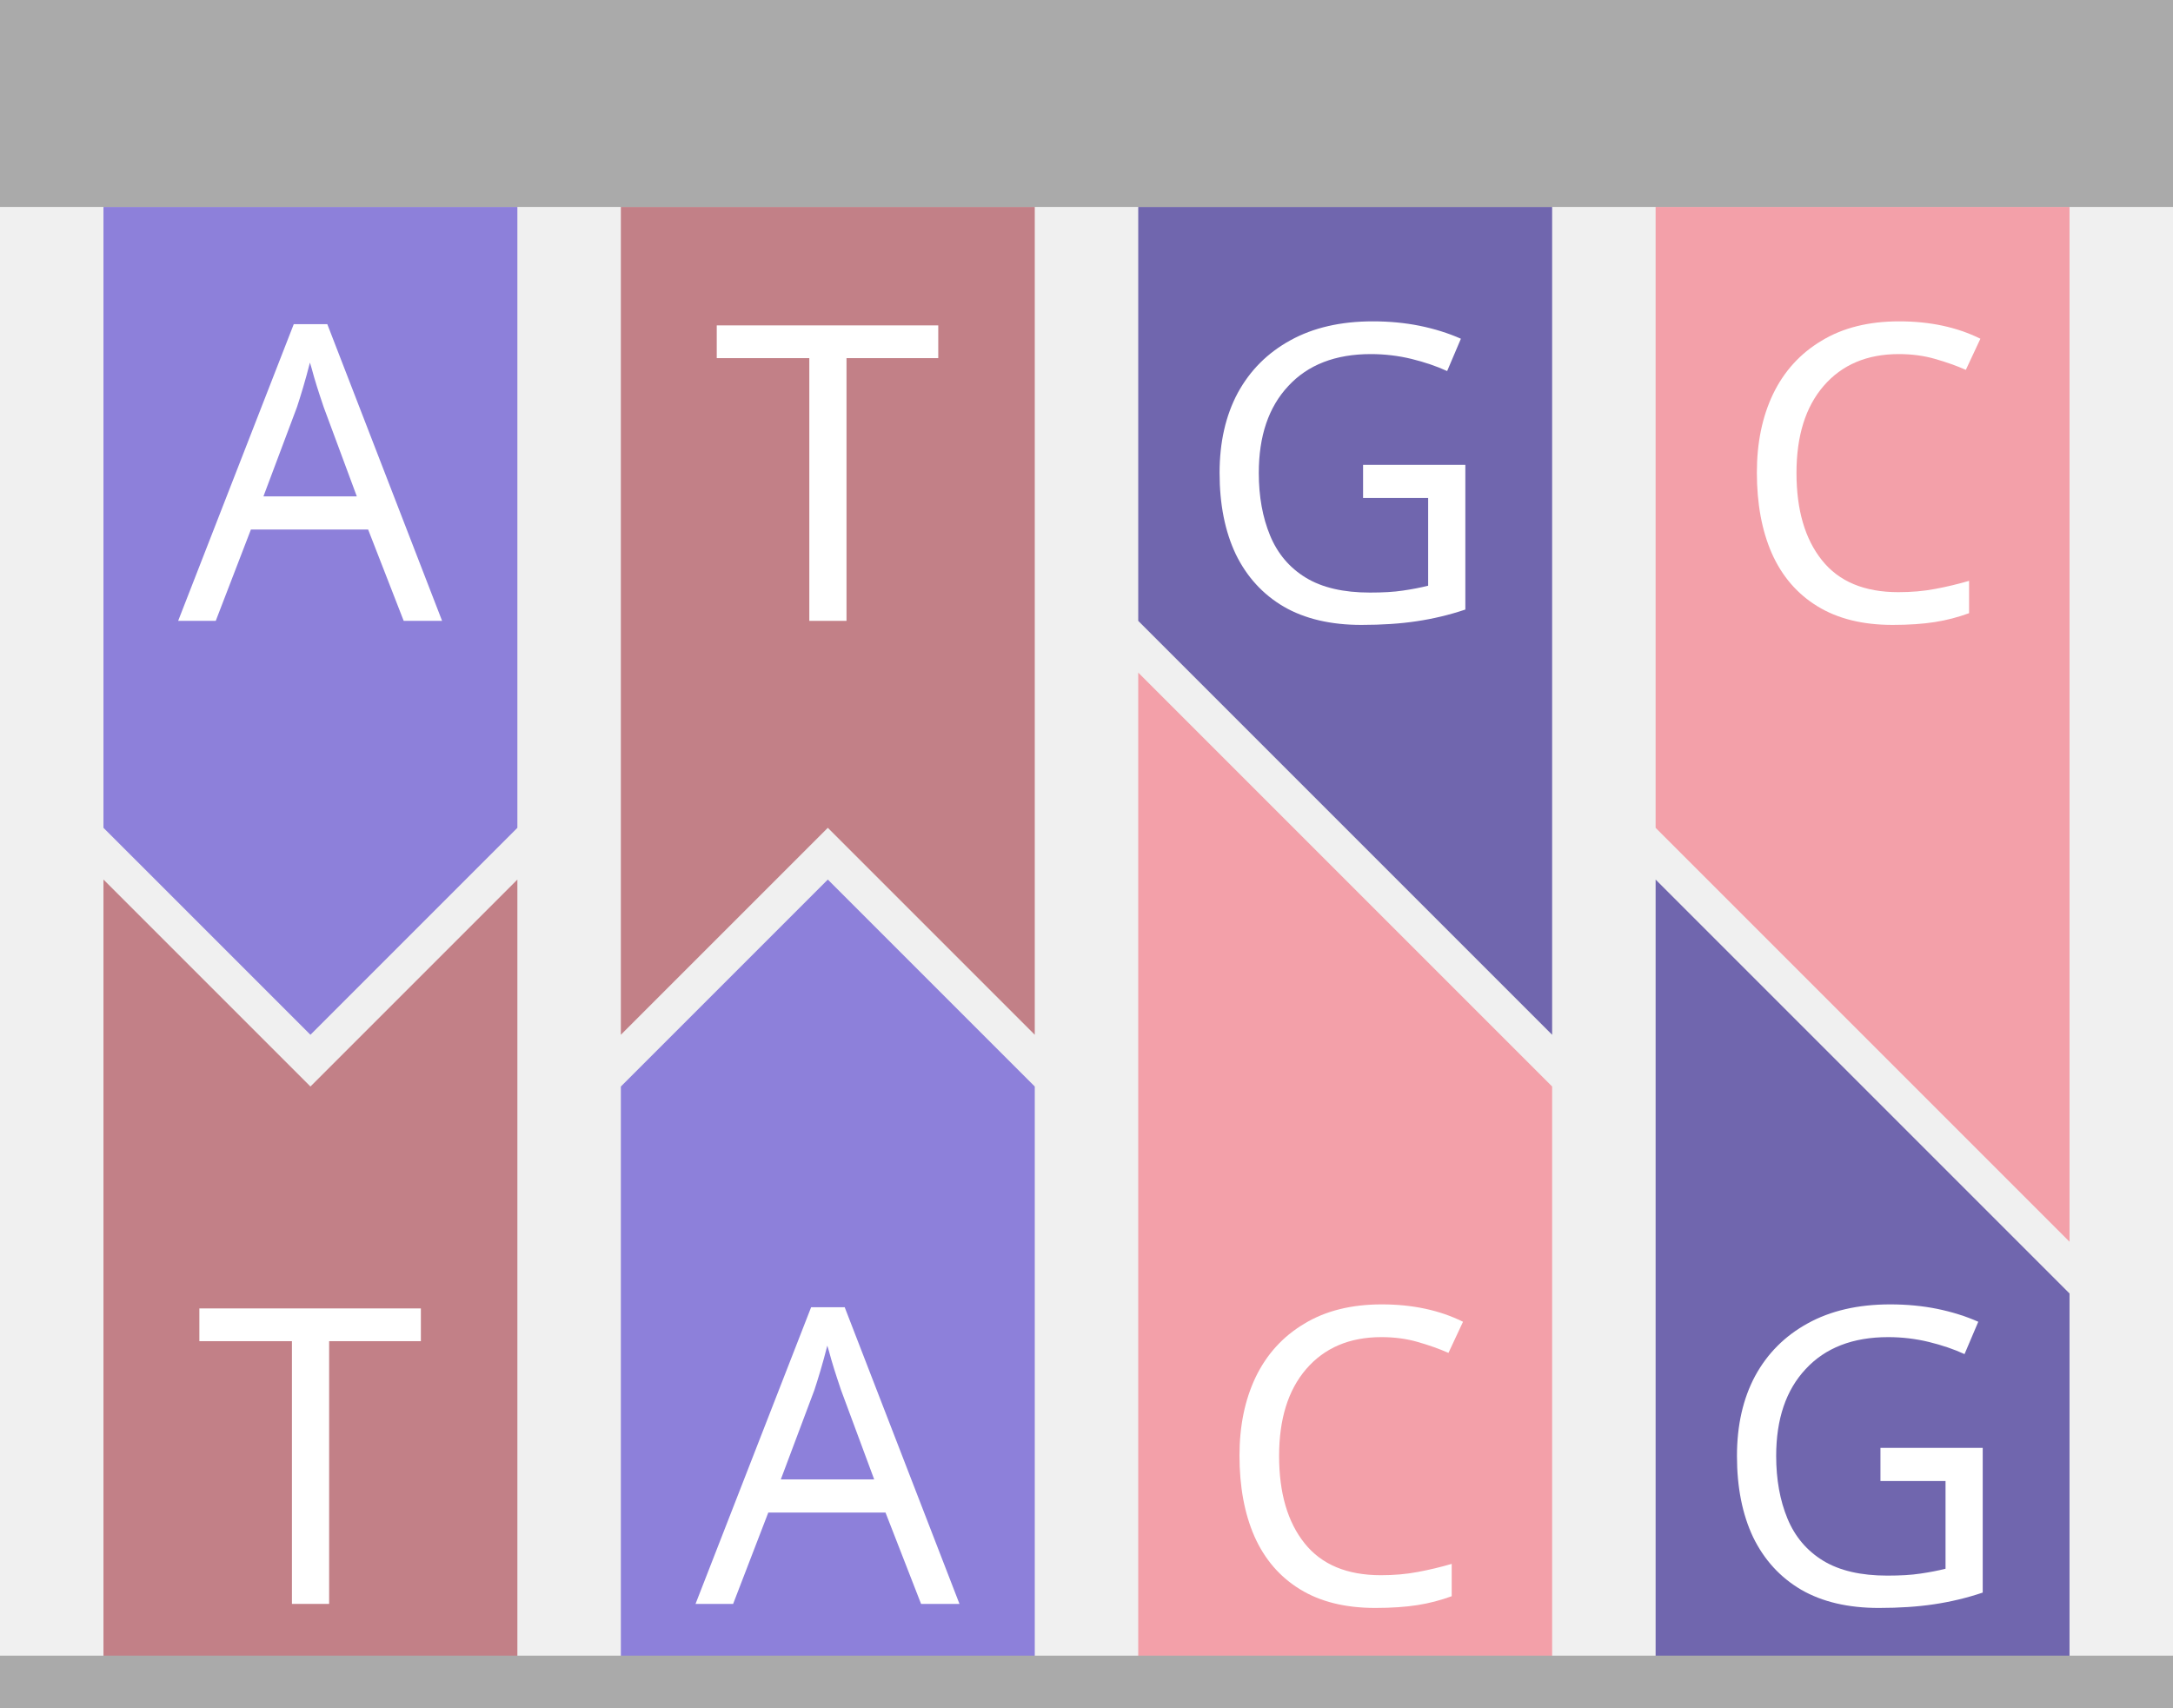
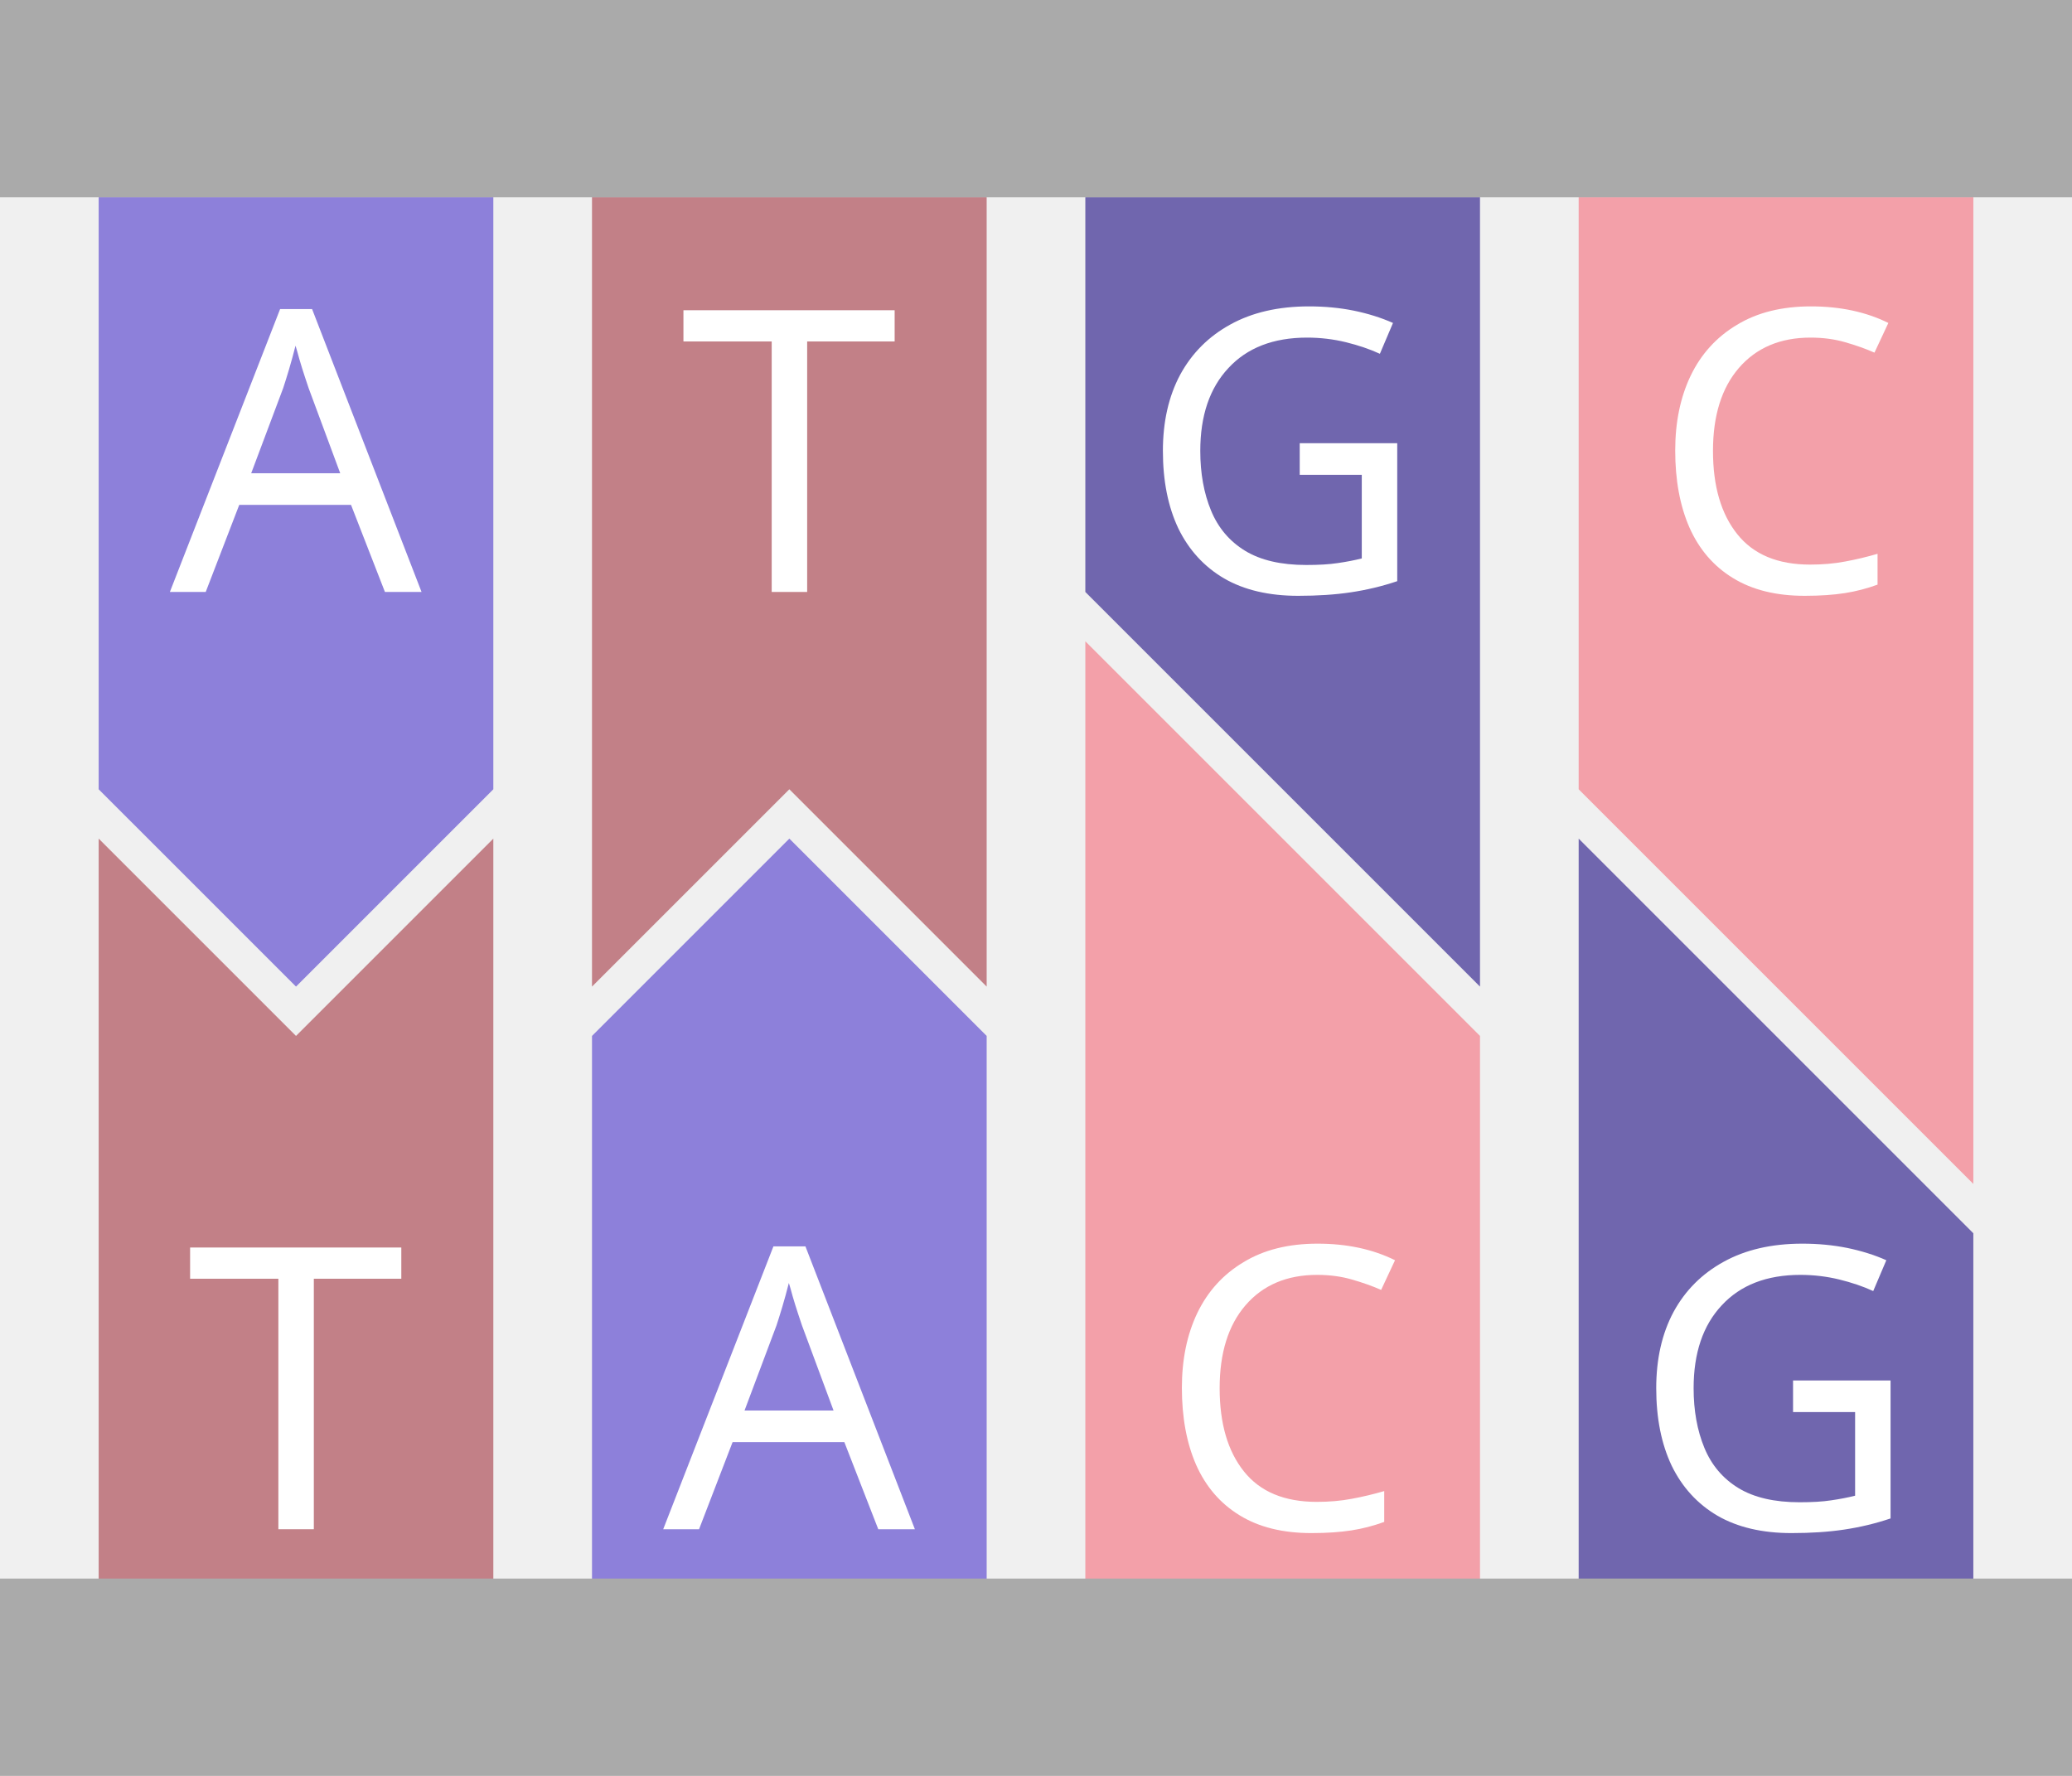
- <svg xmlns="http://www.w3.org/2000/svg" xmlns:xlink="http://www.w3.org/1999/xlink" width="84" height="66">
+ <svg xmlns="http://www.w3.org/2000/svg" xmlns:xlink="http://www.w3.org/1999/xlink" width="84" height="72">
  <style>
    rect {
    	fill: #aaa;
    }
  </style>
  <def>
    <g class="base" id="a">
      <path fill="#8D80DA" d="m0 66 h16 v-24 l-8 -8 -8 8z" />
      <text style="fill:#fff;font-family:sans;text-anchor:middle;font-size:16px;" x="8" y="62">A</text>
    </g>
    <g class="base" id="a2">
      <path fill="#8D80DA" d="m0 8 h16 v24 l-8 8 -8 -8z" />
      <text style="fill:#fff;font-family:sans;text-anchor:middle;font-size:16px;" x="8" y="24">A</text>
    </g>
    <g class="base" id="t">
      <path fill="#c28087" d="m0 66 h16 v-32 l-8 8 -8 -8z" />
      <text style="fill:#fff;font-family:sans;text-anchor:middle;font-size:16px;" x="8" y="62">T</text>
    </g>
    <g class="base" id="t2">
      <path fill="#c28087" d="m0 8 h16 v32 l-8 -8 -8 8z" />
      <text style="fill:#fff;font-family:sans;text-anchor:middle;font-size:16px;" x="8" y="24">T</text>
    </g>
    <g class="base" id="g">
      <path fill="#7066ae" d="m0 66 h16 v-16 l-16 -16z" />
      <text style="fill:#fff;font-family:sans;text-anchor:middle;font-size:16px;" x="8" y="62">G</text>
    </g>
    <g class="base" id="g2">
      <path fill="#7066ae" d="m0 8 h16 v32 l-16 -16z" />
      <text style="fill:#fff;font-family:sans;text-anchor:middle;font-size:16px;" x="8" y="24">G</text>
    </g>
    <g class="base" id="c">
      <path fill="#F3A0A9" d="m0 66 h16 v-24 l-16 -16z" />
      <text style="fill:#fff;font-family:sans;text-anchor:middle;font-size:16px;" x="8" y="62">C</text>
    </g>
    <g class="base" id="c2">
      <path fill="#F3A0A9" d="m0 8 h16 v40 l-16 -16z" />
      <text style="fill:#fff;font-family:sans;text-anchor:middle;font-size:16px;" x="8" y="24">C</text>
    </g>
  </def>
  <use x="4" y="0" xlink:href="#a2" />
  <use x="4" y="0" xlink:href="#t" />
  <use x="24" y="0" xlink:href="#t2" />
  <use x="24" y="0" xlink:href="#a" />
  <use x="44" y="0" xlink:href="#g2" />
  <use x="44" y="0" xlink:href="#c" />
  <use x="64" y="0" xlink:href="#c2" />
  <use x="64" y="0" xlink:href="#g" />
  <rect x="0" y="0" width="84" height="8" />
  <rect x="0" y="64" width="84" height="8" />
</svg>
